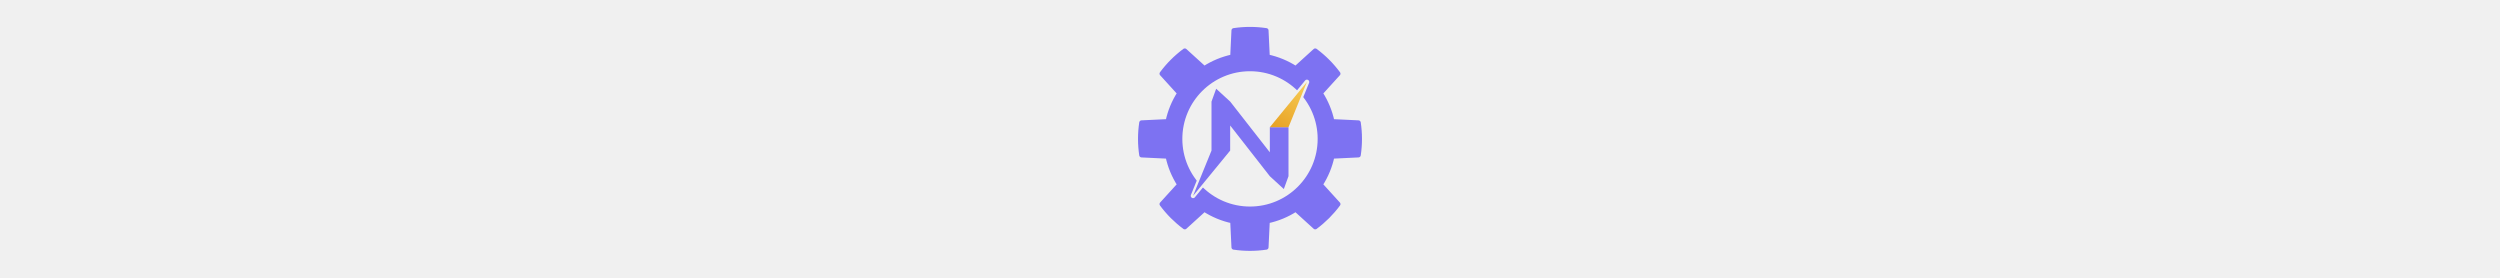
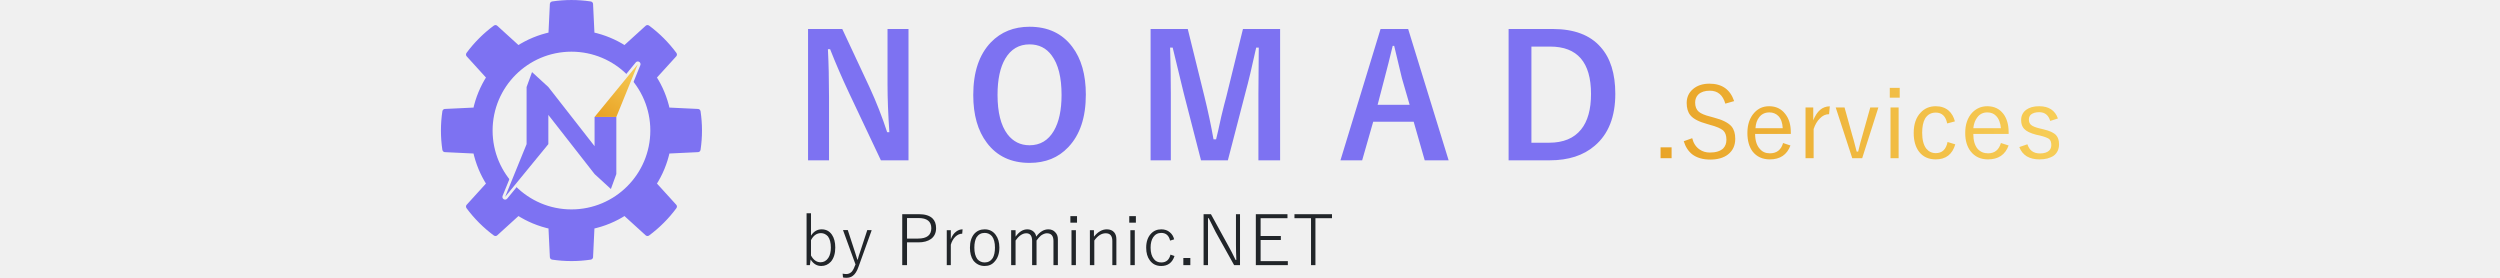
<svg xmlns="http://www.w3.org/2000/svg" viewBox="0 0 4608 512" role="img" aria-label="Nomad.services">
  <style>
    .brand-mark-root { color-scheme: light dark; }
    .no-violet { fill: #7D72F2; }
+     .no-byline { fill: #212529; fill: light-dark(#212529, #f8f9fa); }
  </style>
  <defs>
    <linearGradient id="no-gold-tip" gradientUnits="userSpaceOnUse" x1="125" y1="90" x2="148.8" y2="51.2">
+       <stop offset="0" stop-color="#E9A427" />
+       <stop offset="1" stop-color="#F7CE58" />
+     </linearGradient>
+     <linearGradient id="no-gold-word" gradientUnits="userSpaceOnUse" x1="348" y1="60" x2="456" y2="39">
      <stop offset="0" stop-color="#E9A427" />
      <stop offset="1" stop-color="#F7CE58" />
    </linearGradient>
    <path id="no-glyph-n" d="M 71 57 L 83 68 L 117 111.5 L 117 90 L 133 90 L 133 132 L 129 143 L 117 132 L 83 88.5 L 83 110 L 51.2 148.8 L 67 110 L 67 68 Z" />
    <path id="no-glyph-gold" d="M 117 90 L 133 90 L 148.8 51.2 Z" />
    <mask id="no-glyph-gap" maskUnits="userSpaceOnUse" x="0" y="0" width="200" height="200">
      <rect width="200" height="200" fill="#FFFFFF" />
      <use href="#no-glyph-n" fill="#000000" stroke="#000000" stroke-width="4" stroke-linejoin="round" />
      <use href="#no-glyph-gold" fill="#000000" stroke="#000000" stroke-width="4" stroke-linejoin="round" />
    </mask>
  </defs>
-   <g class="brand-mark-root" transform="translate(2089 41) scale(2.15)">
-     <path class="no-violet" stroke="#7D72F2" stroke-width="4" stroke-linejoin="round" fill-rule="evenodd" mask="url(#no-glyph-gap)" d="M 85.03 29.58 L 86.11 7.03 A 94 94 0 0 1 113.89 7.03 L 114.97 29.58 A 72 72 0 0 1 139.21 39.61 L 155.91 24.43 A 94 94 0 0 1 175.57 44.09 L 160.39 60.79 A 72 72 0 0 1 170.42 85.03 L 192.97 86.11 A 94 94 0 0 1 192.97 113.89 L 170.42 114.97 A 72 72 0 0 1 160.39 139.21 L 175.57 155.91 A 94 94 0 0 1 155.91 175.57 L 139.21 160.39 A 72 72 0 0 1 114.97 170.42 L 113.89 192.97 A 94 94 0 0 1 86.11 192.97 L 85.03 170.42 A 72 72 0 0 1 60.79 160.39 L 44.09 175.57 A 94 94 0 0 1 24.43 155.91 L 39.61 139.21 A 72 72 0 0 1 29.58 114.97 L 7.03 113.89 A 94 94 0 0 1 7.03 86.11 L 29.58 85.03 A 72 72 0 0 1 39.61 60.79 L 24.43 44.09 A 94 94 0 0 1 44.09 24.43 L 60.79 39.61 A 72 72 0 0 1 85.03 29.58 Z M 160 100 A 60 60 0 1 0 40 100 A 60 60 0 1 0 160 100 Z" />
-     <use class="no-violet" href="#no-glyph-n" />
-     <use href="#no-glyph-gold" fill="url(#no-gold-tip)" />
+   <g class="brand-mark-root" transform="translate(812.7 0) scale(6.78185) translate(-16.52,-16.52)">
+     <g transform="translate(8 8) scale(0.171875) translate(41 41) scale(2.15)">
+       <path class="no-violet" stroke="#7D72F2" stroke-width="4" stroke-linejoin="round" fill-rule="evenodd" mask="url(#no-glyph-gap)" d="M 85.03 29.58 L 86.11 7.03 A 94 94 0 0 1 113.89 7.03 L 114.97 29.58 A 72 72 0 0 1 139.21 39.61 L 155.91 24.43 A 94 94 0 0 1 175.57 44.09 L 160.39 60.79 A 72 72 0 0 1 170.42 85.03 L 192.97 86.11 A 94 94 0 0 1 192.97 113.89 L 170.42 114.97 A 72 72 0 0 1 160.39 139.21 L 175.57 155.91 A 94 94 0 0 1 155.91 175.57 L 139.21 160.39 A 72 72 0 0 1 114.97 170.42 L 113.89 192.97 A 94 94 0 0 1 86.11 192.97 L 85.03 170.42 A 72 72 0 0 1 60.79 160.39 L 44.09 175.57 A 94 94 0 0 1 24.43 155.91 L 39.61 139.21 A 72 72 0 0 1 29.58 114.97 L 7.03 113.89 A 94 94 0 0 1 7.03 86.11 L 29.58 85.03 A 72 72 0 0 1 39.61 60.79 L 24.43 44.09 A 94 94 0 0 1 44.09 24.43 L 60.79 39.61 A 72 72 0 0 1 85.03 29.58 Z M 160 100 A 60 60 0 1 0 40 100 A 60 60 0 1 0 160 100 Z" />
+       <use class="no-violet" href="#no-glyph-n" />
+       <use href="#no-glyph-gold" fill="url(#no-gold-tip)" />
+     </g>
+     <path class="no-violet" d="m 143.6,24.4 v 35.69 h -7.5 l -8.7,-18.4 q -2.8,-5.95 -5.1,-11.79 h -0.6 q 0.3,5.93 0.3,12.89 v 17.3 h -5.7 V 24.4 h 9.3 l 7.4,15.81 q 2.8,6.07 4.8,12.24 h 0.6 q -0.5,-7.27 -0.5,-13.07 V 24.4 Z m 32.9,-0.61 q 7.5,0 11.6,5.44 3.7,4.87 3.7,13 0,9.32 -4.8,14.31 -4,4.25 -10.5,4.25 -7.5,0 -11.6,-5.46 -3.7,-4.88 -3.7,-12.98 0,-9.33 4.8,-14.33 4.1,-4.23 10.5,-4.23 z m 0,4.79 q -4.3,0 -6.6,3.88 -2.1,3.57 -2.1,9.84 0,7.12 2.7,10.71 2.3,2.99 6,2.99 4.3,0 6.6,-3.91 2.1,-3.57 2.1,-9.79 0,-7.16 -2.7,-10.74 -2.2,-2.98 -6,-2.98 z m 68.1,-4.18 v 35.69 h -5.9 V 42.05 q 0,-4.13 0.1,-12.6 h -0.7 q -1.7,7.77 -2.9,12.15 l -4.8,18.49 h -7.3 l -4.7,-18.26 q -0.4,-1.62 -3,-12.38 h -0.7 q 0.2,6.2 0.2,12.69 v 17.95 h -5.5 V 24.4 h 10.1 l 4.5,18.22 q 1.5,6.08 2.5,11.76 h 0.7 q 0.4,-1.5 1.4,-6.15 0.8,-3.35 1.4,-5.52 l 4.5,-18.31 z m 34.8,0 11,35.69 h -6.5 l -3,-10.49 h -11 l -3,10.49 H 261 L 271.9,24.4 Z m 0.4,20.6 -2.1,-7.24 q -0.4,-1.52 -2.1,-8.78 h -0.4 Q 274,33.99 273,37.72 L 271.1,45 Z m 26.9,-20.6 h 12 q 8.7,0 13,4.9 4,4.47 4,12.71 0,9.39 -5.6,14.13 -4.6,3.95 -12.2,3.95 h -11.2 z m 6.2,4.78 v 26.13 h 4.8 q 5.8,0 8.7,-3.6 2.7,-3.34 2.7,-9.66 0,-12.87 -11.1,-12.87 z" />
+     <path fill="url(#no-gold-word)" d="m 351,56.57 v 2.94 h -3 V 56.57 Z M 368,44 l -2.4,0.69 q -1,-3.52 -4.2,-3.52 -2,0 -3.1,0.99 -0.9,0.86 -0.9,2.23 0,1.66 1,2.51 0.9,0.75 3.1,1.3 l 0.9,0.25 q 3.6,0.92 4.9,2.45 1,1.22 1,3.33 0,2.76 -2,4.29 -1.8,1.37 -4.8,1.37 -3,0 -4.9,-1.43 -1.6,-1.27 -2.3,-3.56 l 2.3,-0.82 q 0.5,2.03 2,3.06 1.2,0.84 2.8,0.84 2.4,0 3.6,-1.1 0.9,-0.9 0.9,-2.39 0,-1.7 -0.9,-2.53 -1,-0.83 -3.5,-1.49 l -0.8,-0.24 q -3.4,-0.91 -4.6,-2.39 -1,-1.22 -1,-3.34 0,-2.36 1.8,-3.84 1.7,-1.4 4.4,-1.4 5.1,0 6.7,4.74 z m 15.4,8.93 h -9.7 q 0,2.67 1.3,4.08 1,1.18 2.7,1.18 2.8,0 3.6,-2.8 l 2,0.67 q -1.4,3.78 -5.6,3.78 -3,0 -4.7,-2.16 -1.4,-1.91 -1.4,-5.02 0,-3.48 1.9,-5.53 1.6,-1.74 4,-1.74 2.8,0 4.4,2.11 1.5,1.9 1.5,4.95 z m -2.2,-1.57 q -0.1,-2.21 -1.2,-3.33 -1,-0.96 -2.4,-0.96 -1.8,0 -2.8,1.32 -0.9,1.14 -1,2.97 z m 12.8,-5.94 -0.2,2.13 q -1.4,0 -2.5,1.16 -1.1,1.06 -1.7,2.89 v 7.91 h -2.2 V 45.72 h 2.1 v 3.51 q 1.5,-3.81 4.5,-3.81 z m 13.2,0.3 -4.4,13.79 h -2.7 l -4.5,-13.79 h 2.4 l 2.1,7.56 q 0.2,0.52 1.2,4.45 h 0.4 q 0.2,-0.8 0.6,-2.4 0.4,-1.37 0.6,-2.13 l 2.1,-7.48 z m 5.5,0 v 13.79 h -2.2 V 45.72 Z M 413,40.4 v 2.67 h -2.7 V 40.4 Z m 15,9.11 -2.1,0.56 q -0.6,-2.95 -3.1,-2.95 -1.9,0 -2.9,1.61 -0.8,1.42 -0.8,3.87 0,2.83 1.1,4.29 1,1.25 2.6,1.25 2.6,0 3.2,-3.03 l 2.1,0.64 q -1.2,4.09 -5.3,4.09 -3,0 -4.6,-2.16 -1.4,-1.9 -1.4,-5.02 0,-3.58 1.9,-5.55 1.6,-1.72 4.1,-1.72 2.1,0 3.5,1.19 1.2,1.05 1.7,2.93 z m 14.6,3.42 H 433 q 0,2.67 1.2,4.08 1.1,1.18 2.8,1.18 2.7,0 3.5,-2.8 l 2.1,0.67 q -1.4,3.78 -5.6,3.78 -3,0 -4.7,-2.16 -1.5,-1.91 -1.5,-5.02 0,-3.48 1.9,-5.53 1.7,-1.74 4.1,-1.74 2.8,0 4.4,2.11 1.4,1.9 1.4,4.95 z m -2.1,-1.57 q -0.2,-2.21 -1.3,-3.33 -0.9,-0.96 -2.4,-0.96 -1.7,0 -2.7,1.32 -0.9,1.14 -1.1,2.97 z m 15.5,-2.65 -2.1,0.68 q -0.7,-2.38 -3,-2.38 -1.4,0 -2.2,0.62 -0.6,0.53 -0.6,1.36 0,1.06 0.7,1.56 0.6,0.46 2.1,0.84 l 1.1,0.26 q 2.6,0.61 3.5,1.61 0.8,0.89 0.8,2.48 0,1.95 -1.4,3.06 -1.5,1.04 -3.9,1.04 -4.2,0 -5.5,-3.35 l 2.2,-0.76 q 0.8,2.49 3.4,2.49 1.7,0 2.5,-0.76 0.6,-0.58 0.6,-1.51 0,-1.16 -0.6,-1.66 -0.6,-0.45 -2.4,-0.91 l -1.1,-0.24 q -2.4,-0.62 -3.3,-1.62 -0.8,-0.85 -0.8,-2.37 0,-1.78 1.4,-2.81 1.3,-0.95 3.5,-0.95 3.9,0 5.1,3.32 z" />
+     <path class="no-byline" d="m 117.1,74.48 v 6.09 q 1.1,-1.72 2.9,-1.72 1.8,0 2.8,1.48 0.9,1.33 0.9,3.47 0,2.44 -1.2,3.85 -1.1,1.16 -2.6,1.16 -1.8,0 -2.9,-1.77 l -0.2,1.54 h -0.9 v -14.1 z m 0,7.3 v 4.18 q 1,1.84 2.6,1.84 1.3,0 2.1,-1.17 0.7,-1.06 0.7,-2.82 0,-1.99 -0.8,-3.05 -0.8,-0.88 -1.9,-0.88 -1.7,0 -2.7,1.9 z m 16.5,-2.7 -3.6,9.99 q -0.6,1.71 -1.5,2.39 -0.7,0.56 -1.8,0.56 -0.5,0 -0.9,-0.1 l -0.1,-1.03 q 0.5,0.11 1,0.11 0.8,0 1.4,-0.56 0.5,-0.5 0.9,-1.6 l 0.2,-0.45 -3.4,-9.34 h 1.3 l 2,6.13 q 0.2,0.56 0.6,1.91 h 0.1 q 0.1,-0.4 0.3,-1.06 0.2,-0.66 0.3,-0.9 l 2,-6.08 z m 0.8,9.92 z m 7.5,-14.27 h 4.5 q 2.5,0 3.7,1.12 1,0.96 1,2.67 0,1.93 -1.4,2.96 -1.3,0.91 -3.4,0.91 h -3.1 v 6.19 h -1.3 z m 1.3,1.05 v 5.58 h 3 q 3.6,0 3.6,-2.82 0,-2.76 -3.5,-2.76 z m 15.1,3.07 -0.1,1.18 q -1,0 -1.9,0.86 -0.8,0.8 -1.2,2.13 v 5.56 H 154 v -9.5 h 1.1 v 2.47 q 0.5,-1.42 1.5,-2.12 0.8,-0.58 1.7,-0.58 z m 6,0 q 1.9,0 3,1.5 1,1.35 1,3.45 0,2.43 -1.3,3.82 -1,1.19 -2.7,1.19 -1.9,0 -3.1,-1.52 -0.9,-1.33 -0.9,-3.44 0,-2.43 1.2,-3.81 1.1,-1.19 2.8,-1.19 z m 0,0.97 q -1.4,0 -2.2,1.18 -0.6,1.05 -0.6,2.81 0,2.04 0.8,3.12 0.8,0.92 2,0.92 1.4,0 2.2,-1.2 0.6,-1.05 0.6,-2.84 0,-2.01 -0.8,-3.08 -0.8,-0.91 -2,-0.91 z m 8.4,-0.74 v 1.77 q 1.4,-2 3.2,-2 1,0 1.7,0.63 0.6,0.54 0.7,1.35 1.5,-1.98 3.3,-1.98 1.2,0 1.9,0.81 0.7,0.71 0.7,1.87 v 7.05 H 183 v -6.56 q 0,-2.1 -1.8,-2.1 -0.7,0 -1.6,0.61 -0.6,0.52 -1.2,1.36 v 6.69 h -1.2 v -6.56 q 0,-2.1 -1.6,-2.1 -0.8,0 -1.6,0.58 -0.7,0.51 -1.3,1.39 v 6.69 h -1.2 v -9.5 z m 16.4,0 v 9.5 h -1.2 v -9.5 z m 0.3,-3.82 v 1.77 h -1.8 v -1.77 z m 4.6,3.82 v 1.77 q 1.6,-2 3.5,-2 1.3,0 2,0.81 0.6,0.71 0.6,1.87 v 7.05 H 199 v -6.56 q 0,-2.1 -1.8,-2.1 -1.7,0 -3.1,1.97 v 6.69 h -1.2 v -9.5 z m 11.1,0 v 9.5 h -1.2 v -9.5 z m 0.3,-3.82 v 1.77 h -1.8 v -1.77 z m 10.4,6.31 -1.1,0.34 q -0.5,-2.09 -2.4,-2.09 -1.4,0 -2.2,1.18 -0.7,1.06 -0.7,2.81 0,2.04 0.9,3.12 0.7,0.92 2,0.92 2,0 2.5,-2.13 l 1.1,0.38 q -0.9,2.71 -3.6,2.71 -2,0 -3.1,-1.51 -1,-1.32 -1,-3.45 0,-2.43 1.3,-3.81 1.1,-1.19 2.8,-1.19 1.4,0 2.3,0.78 0.9,0.7 1.2,1.94 z m 4.4,5.07 v 1.94 h -1.9 v -1.94 z m 13.5,-11.91 v 13.85 h -1.6 l -5,-8.97 q -0.7,-1.43 -1.9,-3.79 H 225 q 0,2.96 0,4.15 v 8.61 h -1.2 V 74.73 h 2 l 4.7,8.56 q 0.9,1.58 2,3.88 h 0.2 q -0.1,-2.46 -0.1,-4.31 v -8.13 z m 12.9,0 v 1.09 h -7.3 v 4.84 h 5.5 v 1.09 h -5.5 v 5.75 h 7.4 v 1.08 H 238 V 74.73 Z m 12.1,0 v 1.09 h -4.5 V 88.58 H 253 V 75.82 h -4.5 v -1.09 z" />
  </g>
</svg>
